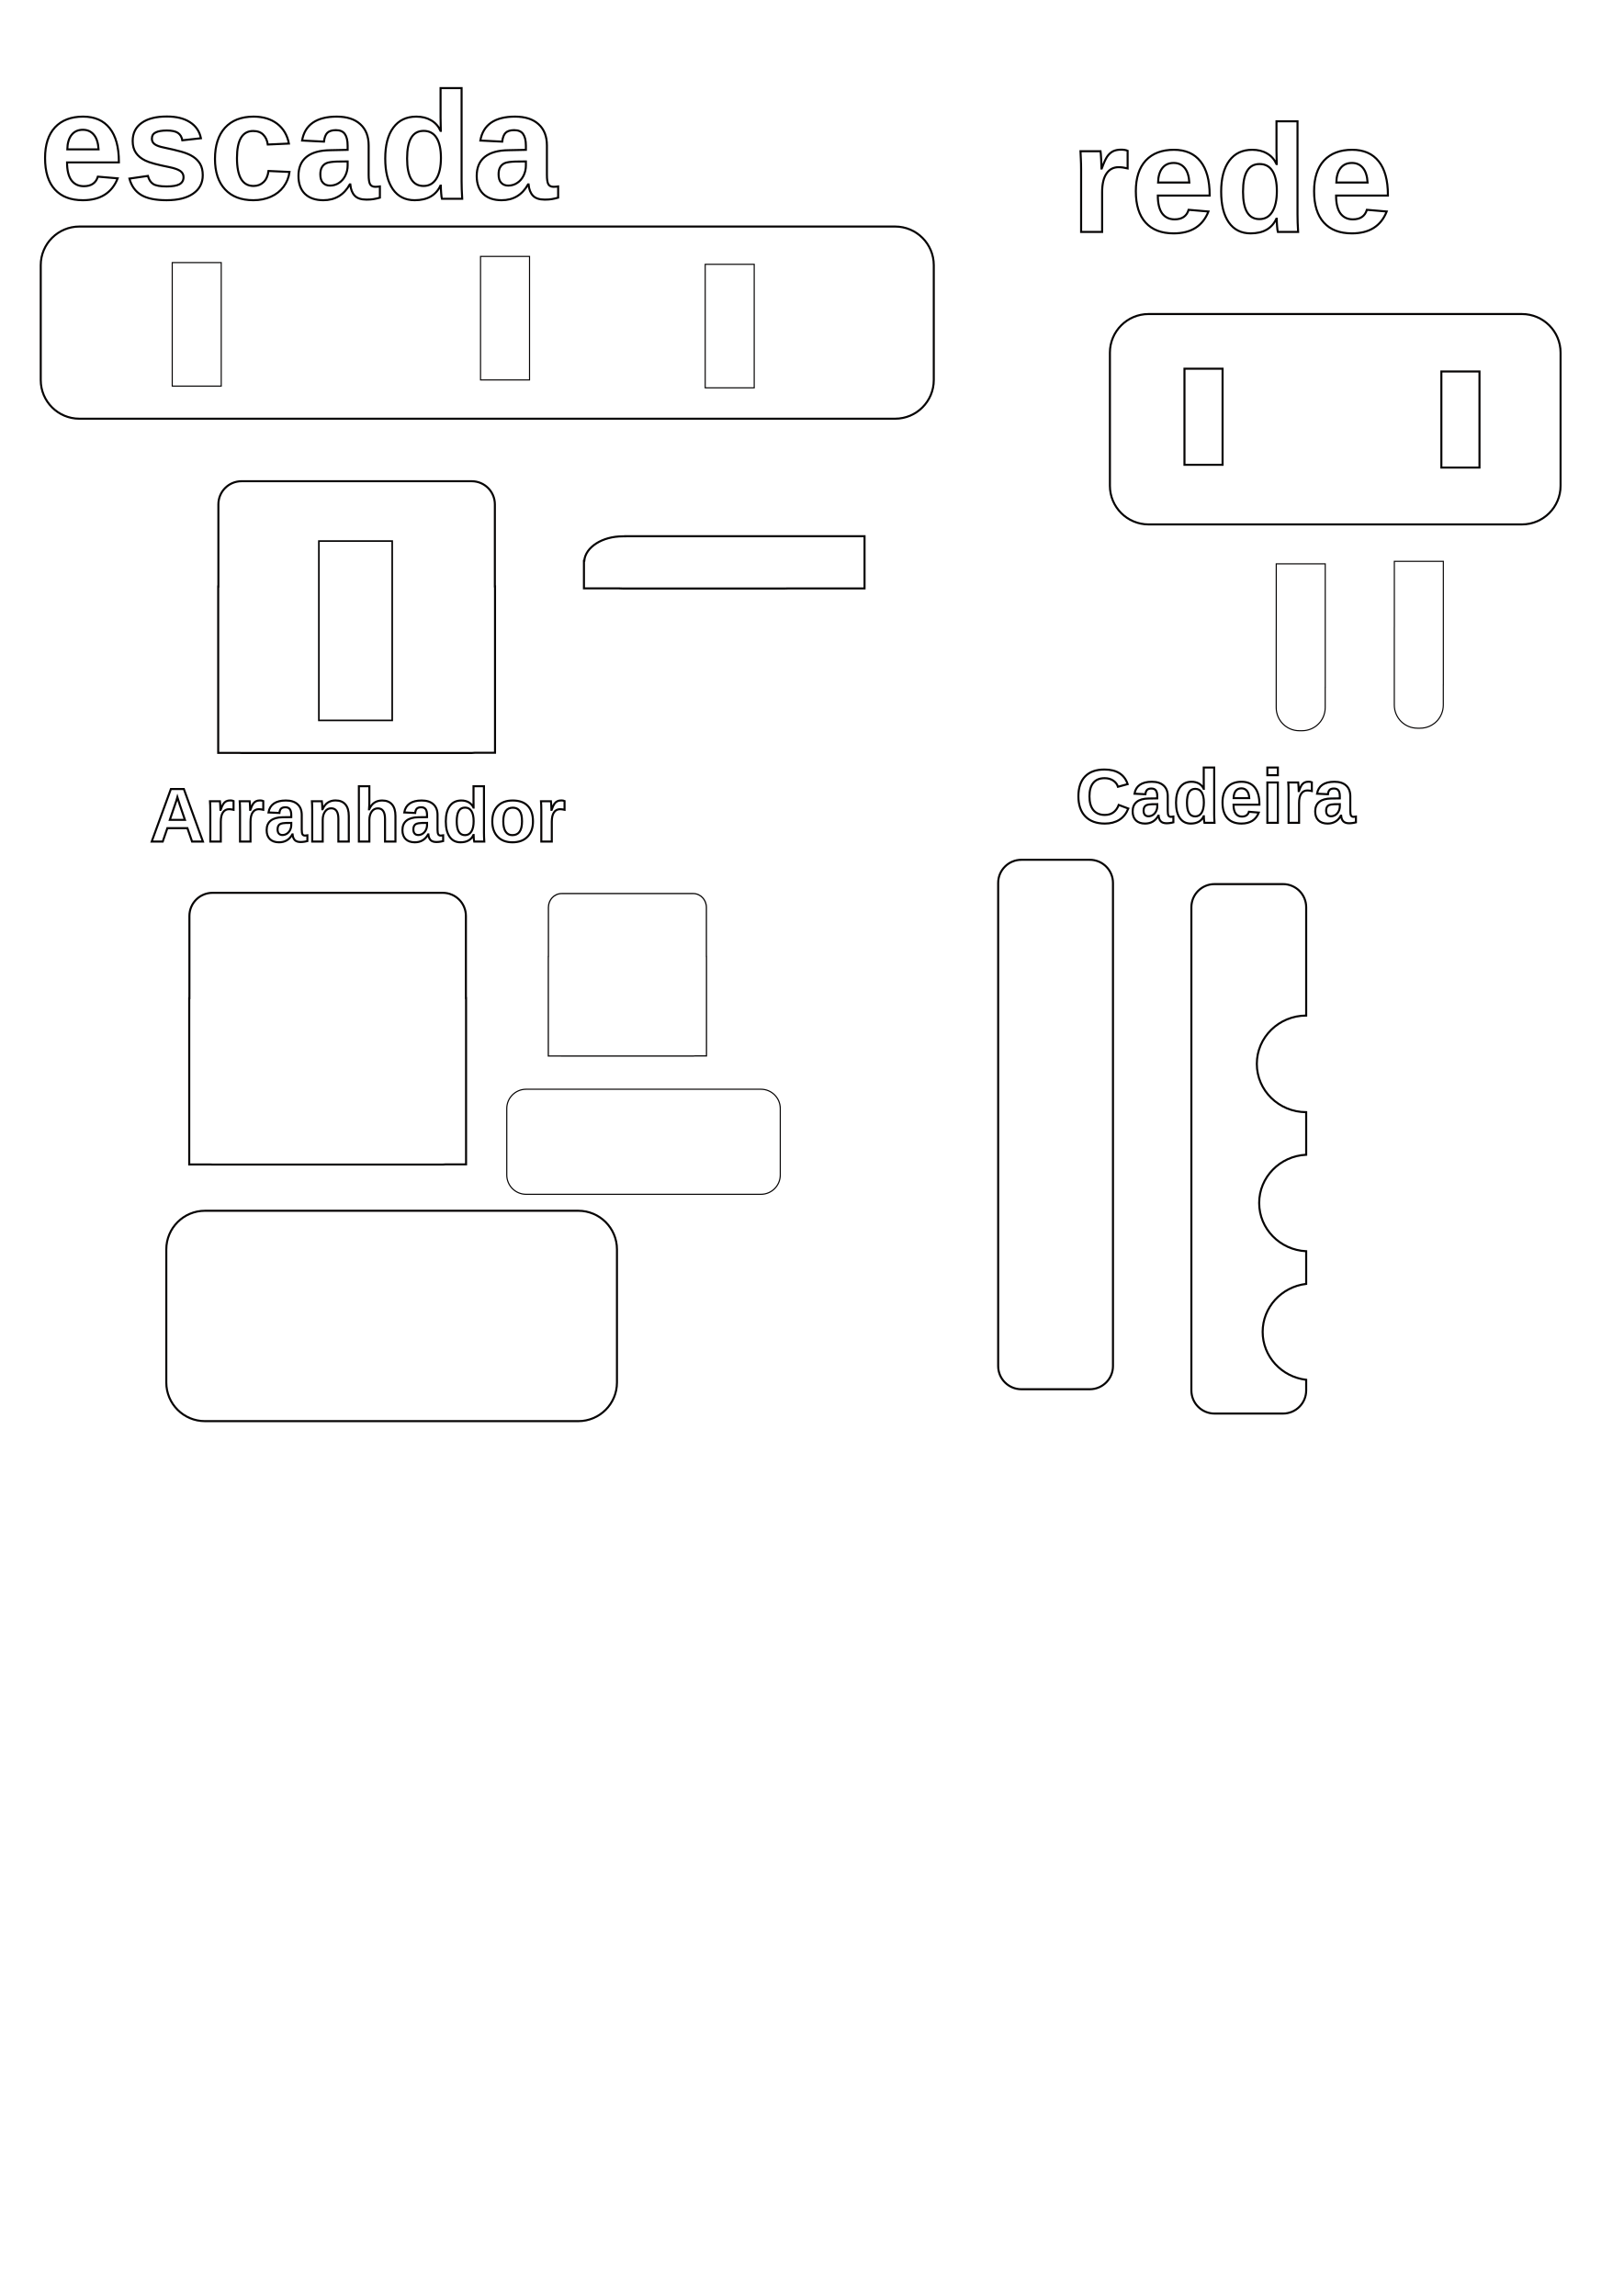
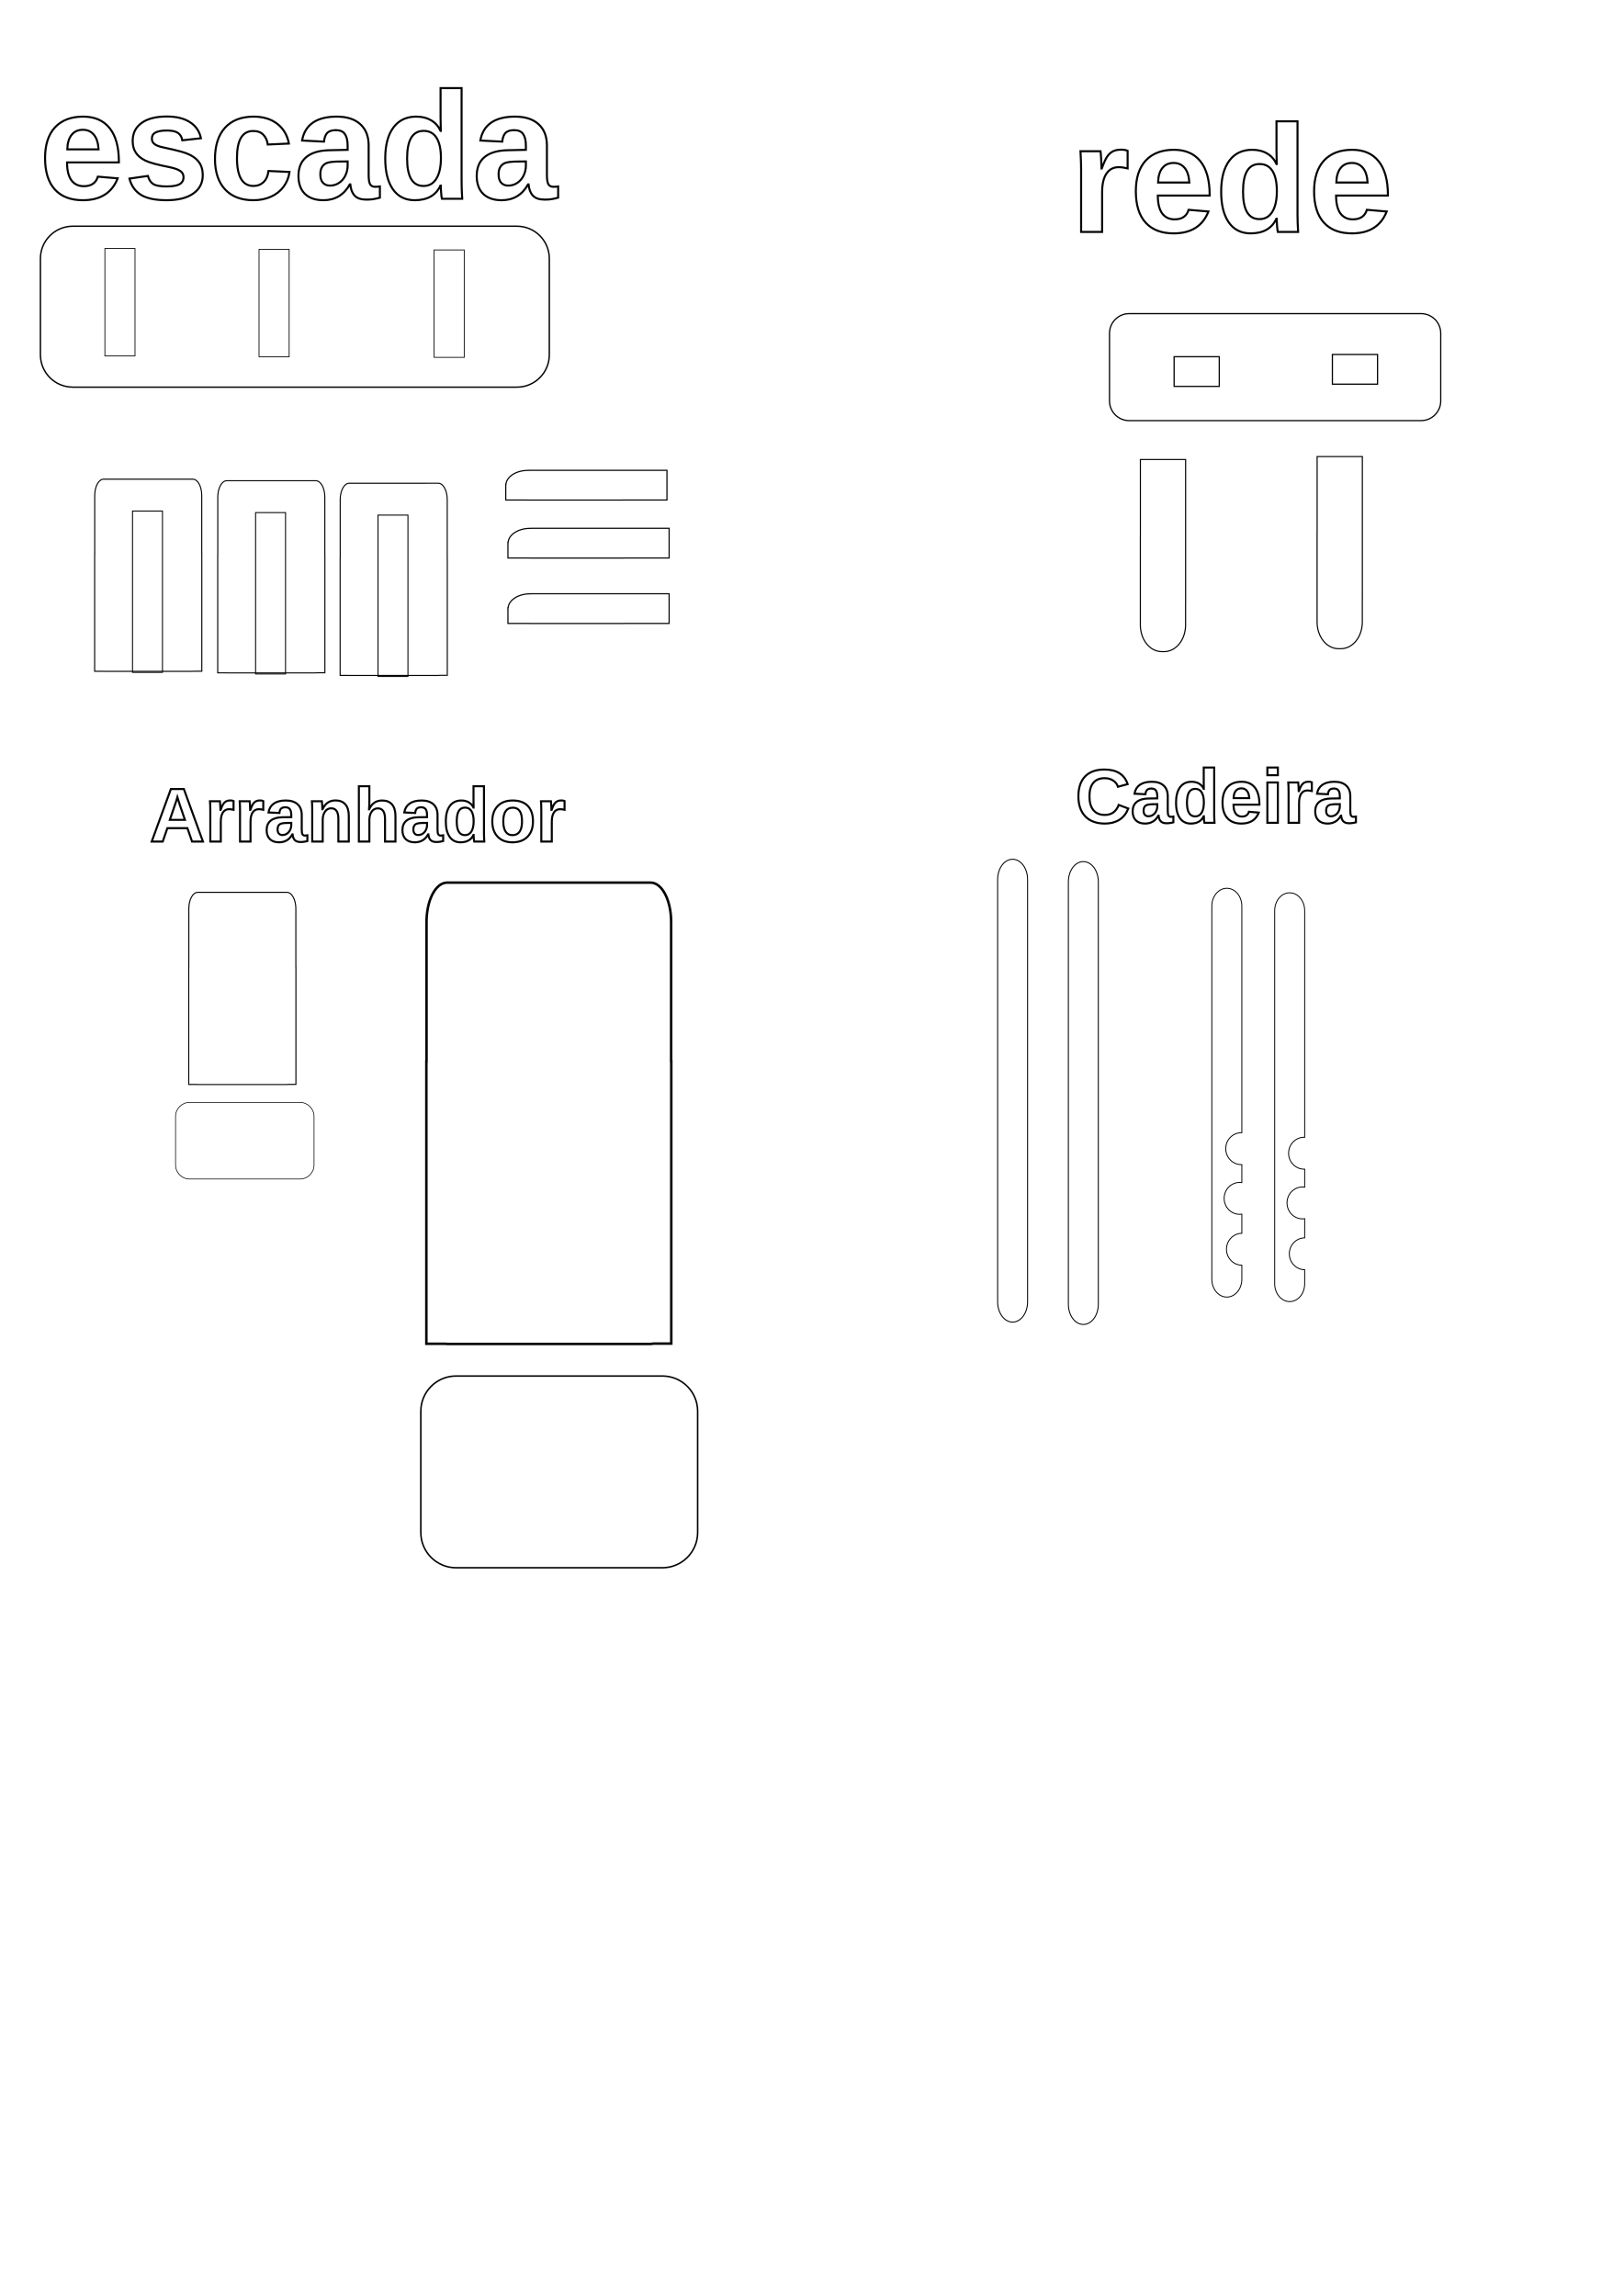
<svg xmlns="http://www.w3.org/2000/svg" width="210mm" height="297mm" viewBox="0 0 210 297" version="1.1" id="svg1">
  <defs id="defs1">
    <rect x="469.602" y="368.809" width="270.307" height="44.669" id="rect10" />
    <rect x="326.43" y="374.536" width="463.875" height="104.229" id="rect8" />
  </defs>
  <g id="layer1">
-     <path id="rect2" style="fill:#000000;fill-opacity:0;stroke:#060404;stroke-width:0.265" d="m 31.244,62.248 c -1.662,0 -3,1.338 -3,3 v 10.624 h -0.023 v 21.516 h 2.743 c 0.092,0.008 0.186,0.013 0.28,0.013 h 29.759 c 0.139,0 0.275,-0.009 0.409,-0.027 H 64.023 V 75.858 H 64.003 V 65.248 c 0,-1.662 -1.338,-3 -3,-3 z" />
-     <path id="rect3" style="fill:#000000;fill-opacity:0;stroke:#060404;stroke-width:0.265" d="m 80.85,69.364 v 0.012 h -0.295 c -2.667,0 -4.833,1.395 -4.991,3.168 h -0.04 v 3.564 h 4.511 c 0.171,0.012 0.345,0.018 0.52,0.018 H 101.519 c 0.142,0 0.282,-0.004 0.421,-0.012 h 9.875 v -6.75 z" />
-     <rect style="fill:#000000;fill-opacity:0;stroke:#060404;stroke-width:0.265" id="rect4" width="115.5" height="24.857" x="5.269" y="29.304" ry="5" />
-     <rect style="fill:#000000;fill-opacity:0;stroke:#060404;stroke-width:0.21" id="rect5" width="9.483" height="23.197" x="41.242" y="69.991" ry="0" />
-     <rect style="fill:#000000;fill-opacity:0;stroke:#060404;stroke-width:0.143" id="rect5-2" width="6.337" height="15.979" x="22.276" y="33.967" ry="0" />
-     <rect style="fill:#000000;fill-opacity:0;stroke:#060404;stroke-width:0.143" id="rect5-2-2" width="6.337" height="15.979" x="62.15" y="33.168" ry="0" />
-     <rect style="fill:#000000;fill-opacity:0;stroke:#060404;stroke-width:0.143" id="rect5-2-19" width="6.337" height="15.979" x="91.208" y="34.19" ry="0" />
-     <path id="rect5-2-19-9" style="fill:#000000;fill-opacity:0;stroke:#060404;stroke-width:0.143" d="m 180.336,72.607 v 8.442 c -0.003,0.056 -0.005,0.111 -0.005,0.168 v 9.98 c 0,1.662 1.338,3 3,3 h 0.337 c 1.662,0 3,-1.338 3,-3 v -2.61 h 0.005 v -15.979 z" />
-     <path id="rect5-2-19-9-4" style="fill:#000000;fill-opacity:0;stroke:#060404;stroke-width:0.143" d="m 165.062,72.936 v 8.442 c -0.003,0.056 -0.005,0.111 -0.005,0.168 v 9.98 c 0,1.662 1.338,3 3,3 h 0.337 c 1.662,0 3,-1.338 3,-3 v -2.61 h 0.005 v -15.979 z" />
+     <path id="rect2" style="fill:#000000;fill-opacity:0;stroke:#060404;stroke-width:0.139" d="m 29.328,62.185 c -0.643,0 -1.161,0.946 -1.161,2.122 v 7.514 h -0.009 V 87.037 h 1.062 c 0.036,0.005 0.072,0.009 0.108,0.009 h 11.522 c 0.054,0 0.107,-0.006 0.158,-0.019 h 1.011 V 71.81 h -0.008 v -7.504 c 0,-1.175 -0.518,-2.122 -1.162,-2.122 z" />
+     <path id="rect3" style="fill:#000000;fill-opacity:0;stroke:#060404;stroke-width:0.152" d="m 68.472,60.84 v 0.007 h -0.17 c -1.532,0 -2.777,0.794 -2.867,1.803 h -0.023 v 2.028 h 2.591 c 0.098,0.007 0.198,0.01 0.299,0.01 h 12.044 c 0.081,0 0.162,-0.002 0.242,-0.007 h 5.673 v -3.842 z" />
+     <path id="rect3-0" style="fill:#000000;fill-opacity:0;stroke:#060404;stroke-width:0.152" d="m 68.752,68.338 v 0.007 H 68.583 c -1.532,0 -2.777,0.794 -2.867,1.803 h -0.023 v 2.028 h 2.591 c 0.098,0.007 0.198,0.01 0.299,0.01 h 12.043 c 0.081,0 0.162,-0.002 0.242,-0.007 h 5.673 v -3.842 z" />
+     <path id="rect3-2" style="fill:#000000;fill-opacity:0;stroke:#060404;stroke-width:0.152" d="m 68.752,76.805 v 0.007 H 68.583 c -1.532,0 -2.777,0.794 -2.867,1.803 h -0.023 v 2.028 h 2.591 c 0.098,0.007 0.198,0.01 0.299,0.01 h 12.043 c 0.081,0 0.162,-0.002 0.242,-0.007 h 5.673 v -3.842 z" />
+     <rect style="fill:#000000;fill-opacity:0;stroke:#060404;stroke-width:0.183" id="rect4" width="65.817" height="20.817" x="5.228" y="29.263" ry="4.187" />
+     <rect style="fill:#000000;fill-opacity:0;stroke:#060404;stroke-width:0.128" id="rect5" width="3.872" height="20.872" x="33.057" y="66.307" ry="0" />
+     <path id="rect2-0" style="fill:#000000;fill-opacity:0;stroke:#060404;stroke-width:0.139" d="m 45.161,62.511 c -0.643,0 -1.161,0.946 -1.161,2.122 v 7.514 h -0.009 v 15.217 h 1.062 c 0.036,0.006 0.072,0.009 0.108,0.009 H 56.682 c 0.054,0 0.107,-0.006 0.158,-0.019 h 1.011 V 72.136 h -0.008 v -7.504 c 0,-1.175 -0.518,-2.122 -1.162,-2.122 z" />
+     <rect style="fill:#000000;fill-opacity:0;stroke:#060404;stroke-width:0.128" id="rect5-9" width="3.872" height="20.872" x="48.89" y="66.633" ry="0" />
+     <path id="rect2-3" style="fill:#000000;fill-opacity:0;stroke:#060404;stroke-width:0.139" d="m 13.411,61.982 c -0.643,0 -1.161,0.946 -1.161,2.122 v 7.514 h -0.009 v 15.217 h 1.062 c 0.036,0.006 0.072,0.009 0.108,0.009 H 24.932 c 0.054,0 0.107,-0.006 0.158,-0.019 h 1.011 V 71.607 h -0.008 V 64.103 c 0,-1.175 -0.518,-2.122 -1.162,-2.122 z" />
+     <rect style="fill:#000000;fill-opacity:0;stroke:#060404;stroke-width:0.128" id="rect5-8" width="3.872" height="20.872" x="17.14" y="66.104" ry="0" />
+     <rect style="fill:#000000;fill-opacity:0;stroke:#060404;stroke-width:0.104" id="rect5-1" width="3.896" height="13.896" x="13.565" y="32.142" ry="0" />
+     <rect style="fill:#000000;fill-opacity:0;stroke:#060404;stroke-width:0.104" id="rect5-1-2" width="3.896" height="13.896" x="33.501" y="32.253" ry="0" />
+     <rect style="fill:#000000;fill-opacity:0;stroke:#060404;stroke-width:0.104" id="rect5-1-2-1" width="3.896" height="13.896" x="56.144" y="32.331" ry="0" />
+     <path id="rect5-2-19-9-4" style="fill:#000000;fill-opacity:0;stroke:#060404;stroke-width:0.147" d="m 147.492,59.438 v 9.718 c -0.003,0.064 -0.005,0.128 -0.005,0.193 V 80.838 c 0,1.913 1.235,3.453 2.769,3.453 h 0.311 c 1.534,0 2.769,-1.54 2.769,-3.453 v -3.005 h 0.005 V 59.438 Z" />
+     <path id="rect5-2-19-9-4-8" style="fill:#000000;fill-opacity:0;stroke:#060404;stroke-width:0.147" d="m 170.35,59.06 v 9.718 c -0.003,0.064 -0.005,0.128 -0.005,0.193 v 11.488 c 0,1.913 1.235,3.453 2.769,3.453 h 0.311 c 1.534,0 2.769,-1.54 2.769,-3.453 V 77.455 h 0.005 V 59.06 Z" />
    <text xml:space="preserve" style="font-weight:900;font-size:19.756px;font-family:Arial;-inkscape-font-specification:'Arial Heavy';text-align:center;writing-mode:lr-tb;direction:ltr;text-anchor:middle;fill:#000000;fill-opacity:0;stroke:#060404;stroke-width:0.265" x="52.286" y="25.714" id="text5">
      <tspan id="tspan5" style="stroke-width:0.265" x="52.286" y="25.714">escada</tspan>
    </text>
-     <rect style="fill:#000000;fill-opacity:0;stroke:#060404;stroke-width:0.265" id="rect6" width="58.286" height="27.214" x="143.549" y="40.622" ry="5" />
-     <rect style="fill:#000000;fill-opacity:0;stroke:#060404;stroke-width:0.265" id="rect6-9" width="58.286" height="27.214" x="21.508" y="156.619" ry="5" />
-     <rect style="fill:#000000;fill-opacity:0;stroke:#060404;stroke-width:0.146" id="rect6-9-8" width="35.373" height="13.589" x="65.543" y="-154.488" ry="2.497" transform="scale(1,-1)" />
-     <rect style="fill:#000000;fill-opacity:0;stroke:#060404;stroke-width:0.265" id="rect7" width="4.929" height="12.429" x="153.192" y="47.694" ry="0" />
-     <rect style="fill:#000000;fill-opacity:0;stroke:#060404;stroke-width:0.265" id="rect7-4" width="4.929" height="12.429" x="186.418" y="48.053" ry="0" />
+     <rect style="fill:#000000;fill-opacity:0;stroke:#060404;stroke-width:0.162" id="rect6" width="42.838" height="13.838" x="143.497" y="40.571" ry="2.542" />
+     <rect style="fill:#000000;fill-opacity:0;stroke:#060404;stroke-width:0.089" id="rect6-9" width="17.911" height="9.911" x="22.705" y="142.602" ry="1.821" />
+     <rect style="fill:#000000;fill-opacity:0;stroke:#060404;stroke-width:0.198" id="rect6-9-8" width="35.802" height="24.802" x="54.426" y="-202.798" ry="4.557" transform="scale(1,-1)" />
+     <rect style="fill:#000000;fill-opacity:0;stroke:#060404;stroke-width:0.16" id="rect7" width="5.84" height="3.84" x="151.854" y="46.142" ry="0" />
+     <rect style="fill:#000000;fill-opacity:0;stroke:#060404;stroke-width:0.16" id="rect7-6" width="5.84" height="3.84" x="172.324" y="45.853" ry="0" />
    <text xml:space="preserve" style="font-weight:900;font-size:19.756px;font-family:Arial;-inkscape-font-specification:'Arial Heavy';text-align:center;writing-mode:lr-tb;direction:ltr;text-anchor:middle;fill:#000000;fill-opacity:0;stroke:#060404;stroke-width:0.265" x="173.039" y="30.002" id="text7">
      <tspan id="tspan7" style="stroke-width:0.265" x="173.039" y="30.002">rede</tspan>
    </text>
-     <path id="rect2-1" style="fill:#000000;fill-opacity:0;stroke:#060404;stroke-width:0.265" d="m 27.497,115.491 c -1.662,0 -3,1.338 -3,3 v 10.624 h -0.023 v 21.516 h 2.743 c 0.092,0.008 0.186,0.013 0.28,0.013 h 29.759 c 0.139,0 0.275,-0.009 0.409,-0.027 H 60.277 V 129.101 H 60.257 v -10.61 c 0,-1.662 -1.338,-3 -3,-3 z" />
-     <path id="rect2-1-3" style="fill:#000000;fill-opacity:0;stroke:#060404;stroke-width:0.155" d="m 72.643,115.586 c -0.95,0 -1.714,0.8 -1.714,1.794 v 6.353 h -0.013 v 12.866 h 1.567 c 0.053,0.005 0.106,0.007 0.16,0.007 h 17.004 c 0.079,0 0.157,-0.005 0.234,-0.016 h 1.492 v -12.866 h -0.011 v -6.344 c 0,-0.994 -0.765,-1.794 -1.714,-1.794 z" />
+     <path id="rect2-1" style="fill:#000000;fill-opacity:0;stroke:#060404;stroke-width:0.139" d="m 25.581,115.428 c -0.643,0 -1.161,0.946 -1.161,2.122 v 7.514 h -0.009 v 15.217 h 1.062 c 0.036,0.005 0.072,0.009 0.108,0.009 h 11.522 c 0.054,0 0.107,-0.007 0.158,-0.019 h 1.011 v -15.217 h -0.008 v -7.504 c 0,-1.175 -0.518,-2.122 -1.162,-2.122 z" />
+     <path id="rect2-1-3" style="fill:#000000;fill-opacity:0;stroke:#060404;stroke-width:0.325" d="m 57.818,114.172 c -1.47,0 -2.654,2.271 -2.654,5.092 v 18.035 h -0.021 v 36.526 h 2.427 c 0.082,0.015 0.164,0.02 0.248,0.02 h 26.328 c 0.123,0 0.243,-0.015 0.362,-0.046 h 2.311 V 137.274 h -0.018 v -18.012 c 0,-2.821 -1.184,-5.092 -2.654,-5.092 z" />
    <text xml:space="preserve" transform="matrix(0.2645833,0,0,0.2645833,-97.88378,0.9091373)" id="text8" style="font-weight:900;font-size:37.333px;font-family:Arial;-inkscape-font-specification:'Arial Heavy';text-align:center;writing-mode:lr-tb;direction:ltr;white-space:pre;shape-inside:url(#rect8);fill:#000000;fill-opacity:0;stroke:#060404;stroke-width:1.002">
-       <tspan x="443.186" y="408.007" id="tspan1">Arranhador</tspan>
+       <tspan x="443.186" y="408.007" id="tspan3">Arranhador</tspan>
    </text>
-     <rect style="fill:#000000;fill-opacity:0;stroke:#060404;stroke-width:0.265" id="rect9" width="14.849" height="68.488" x="129.097" y="111.218" ry="3" />
-     <path id="rect9-3" style="fill:#000000;fill-opacity:0;stroke:#060404;stroke-width:0.265" d="M 157.085 114.363 C 155.423 114.363 154.085 115.701 154.085 117.363 L 154.085 179.851 C 154.085 181.513 155.423 182.851 157.085 182.851 L 165.934 182.851 C 167.596 182.851 168.934 181.513 168.934 179.851 L 168.934 178.485 A 6.4 6.249 0 0 1 163.305 172.281 A 6.4 6.249 0 0 1 168.934 166.078 L 168.934 161.854 A 6.4 6.249 0 0 1 162.854 155.613 A 6.4 6.249 0 0 1 168.934 149.372 L 168.934 143.866 A 6.4 6.249 0 0 1 162.551 137.617 A 6.4 6.249 0 0 1 168.934 131.368 L 168.934 117.363 C 168.934 115.701 167.596 114.363 165.934 114.363 L 157.085 114.363 z " />
+     <rect style="fill:#000000;fill-opacity:0;stroke:#060404;stroke-width:0.127" id="rect9" width="3.873" height="59.873" x="129.028" y="111.149" ry="2.623" />
+     <path id="rect9-1" style="fill:#000000;fill-opacity:0;stroke:#060404;stroke-width:0.119" d="M 158.671 114.902 C 157.596 114.902 156.73 115.935 156.73 117.218 L 156.73 165.466 C 156.73 166.75 157.596 167.783 158.671 167.783 C 159.746 167.783 160.611 166.75 160.611 165.466 L 160.611 163.661 A 2.009 2.062 0 0 1 158.625 161.598 A 2.009 2.062 0 0 1 160.611 159.536 L 160.611 157.059 A 2.009 2.062 0 0 1 160.334 157.079 A 2.009 2.062 0 0 1 158.325 155.016 A 2.009 2.062 0 0 1 160.334 152.953 A 2.009 2.062 0 0 1 160.611 152.974 L 160.611 150.648 A 2.009 2.062 0 0 1 160.54 150.649 A 2.009 2.062 0 0 1 158.531 148.586 A 2.009 2.062 0 0 1 160.54 146.524 A 2.009 2.062 0 0 1 160.611 146.525 L 160.611 117.218 C 160.611 115.935 159.746 114.902 158.671 114.902 z " />
+     <path id="rect9-1-1" style="fill:#000000;fill-opacity:0;stroke:#060404;stroke-width:0.119" d="m 166.8,115.488 c -1.075,0 -1.94,1.033 -1.94,2.317 v 48.248 c 0,1.283 0.865,2.316 1.94,2.316 1.075,0 1.94,-1.033 1.94,-2.316 v -1.806 a 2.009,2.062 0 0 1 -1.986,-2.062 2.009,2.062 0 0 1 1.986,-2.062 v -2.477 a 2.009,2.062 0 0 1 -0.277,0.02 2.009,2.062 0 0 1 -2.009,-2.062 2.009,2.062 0 0 1 2.009,-2.063 2.009,2.062 0 0 1 0.277,0.02 v -2.326 a 2.009,2.062 0 0 1 -0.072,0.001 2.009,2.062 0 0 1 -2.009,-2.062 2.009,2.062 0 0 1 2.009,-2.062 2.009,2.062 0 0 1 0.072,0.002 v -29.307 c 0,-1.283 -0.865,-2.317 -1.94,-2.317 z" />
+     <rect style="fill:#000000;fill-opacity:0;stroke:#060404;stroke-width:0.127" id="rect9-8" width="3.873" height="59.873" x="138.177" y="111.453" ry="2.623" />
    <text xml:space="preserve" transform="scale(0.2645833)" id="text9" style="font-weight:900;font-size:37.333px;font-family:Arial;-inkscape-font-specification:'Arial Heavy';text-align:center;writing-mode:lr-tb;direction:ltr;white-space:pre;shape-inside:url(#rect10);fill:#000000;fill-opacity:0;stroke:#060404;stroke-width:1.002">
-       <tspan x="525.613" y="402.281" id="tspan2">Cadeira</tspan>
+       <tspan x="525.613" y="402.281" id="tspan4">Cadeira</tspan>
    </text>
  </g>
</svg>
